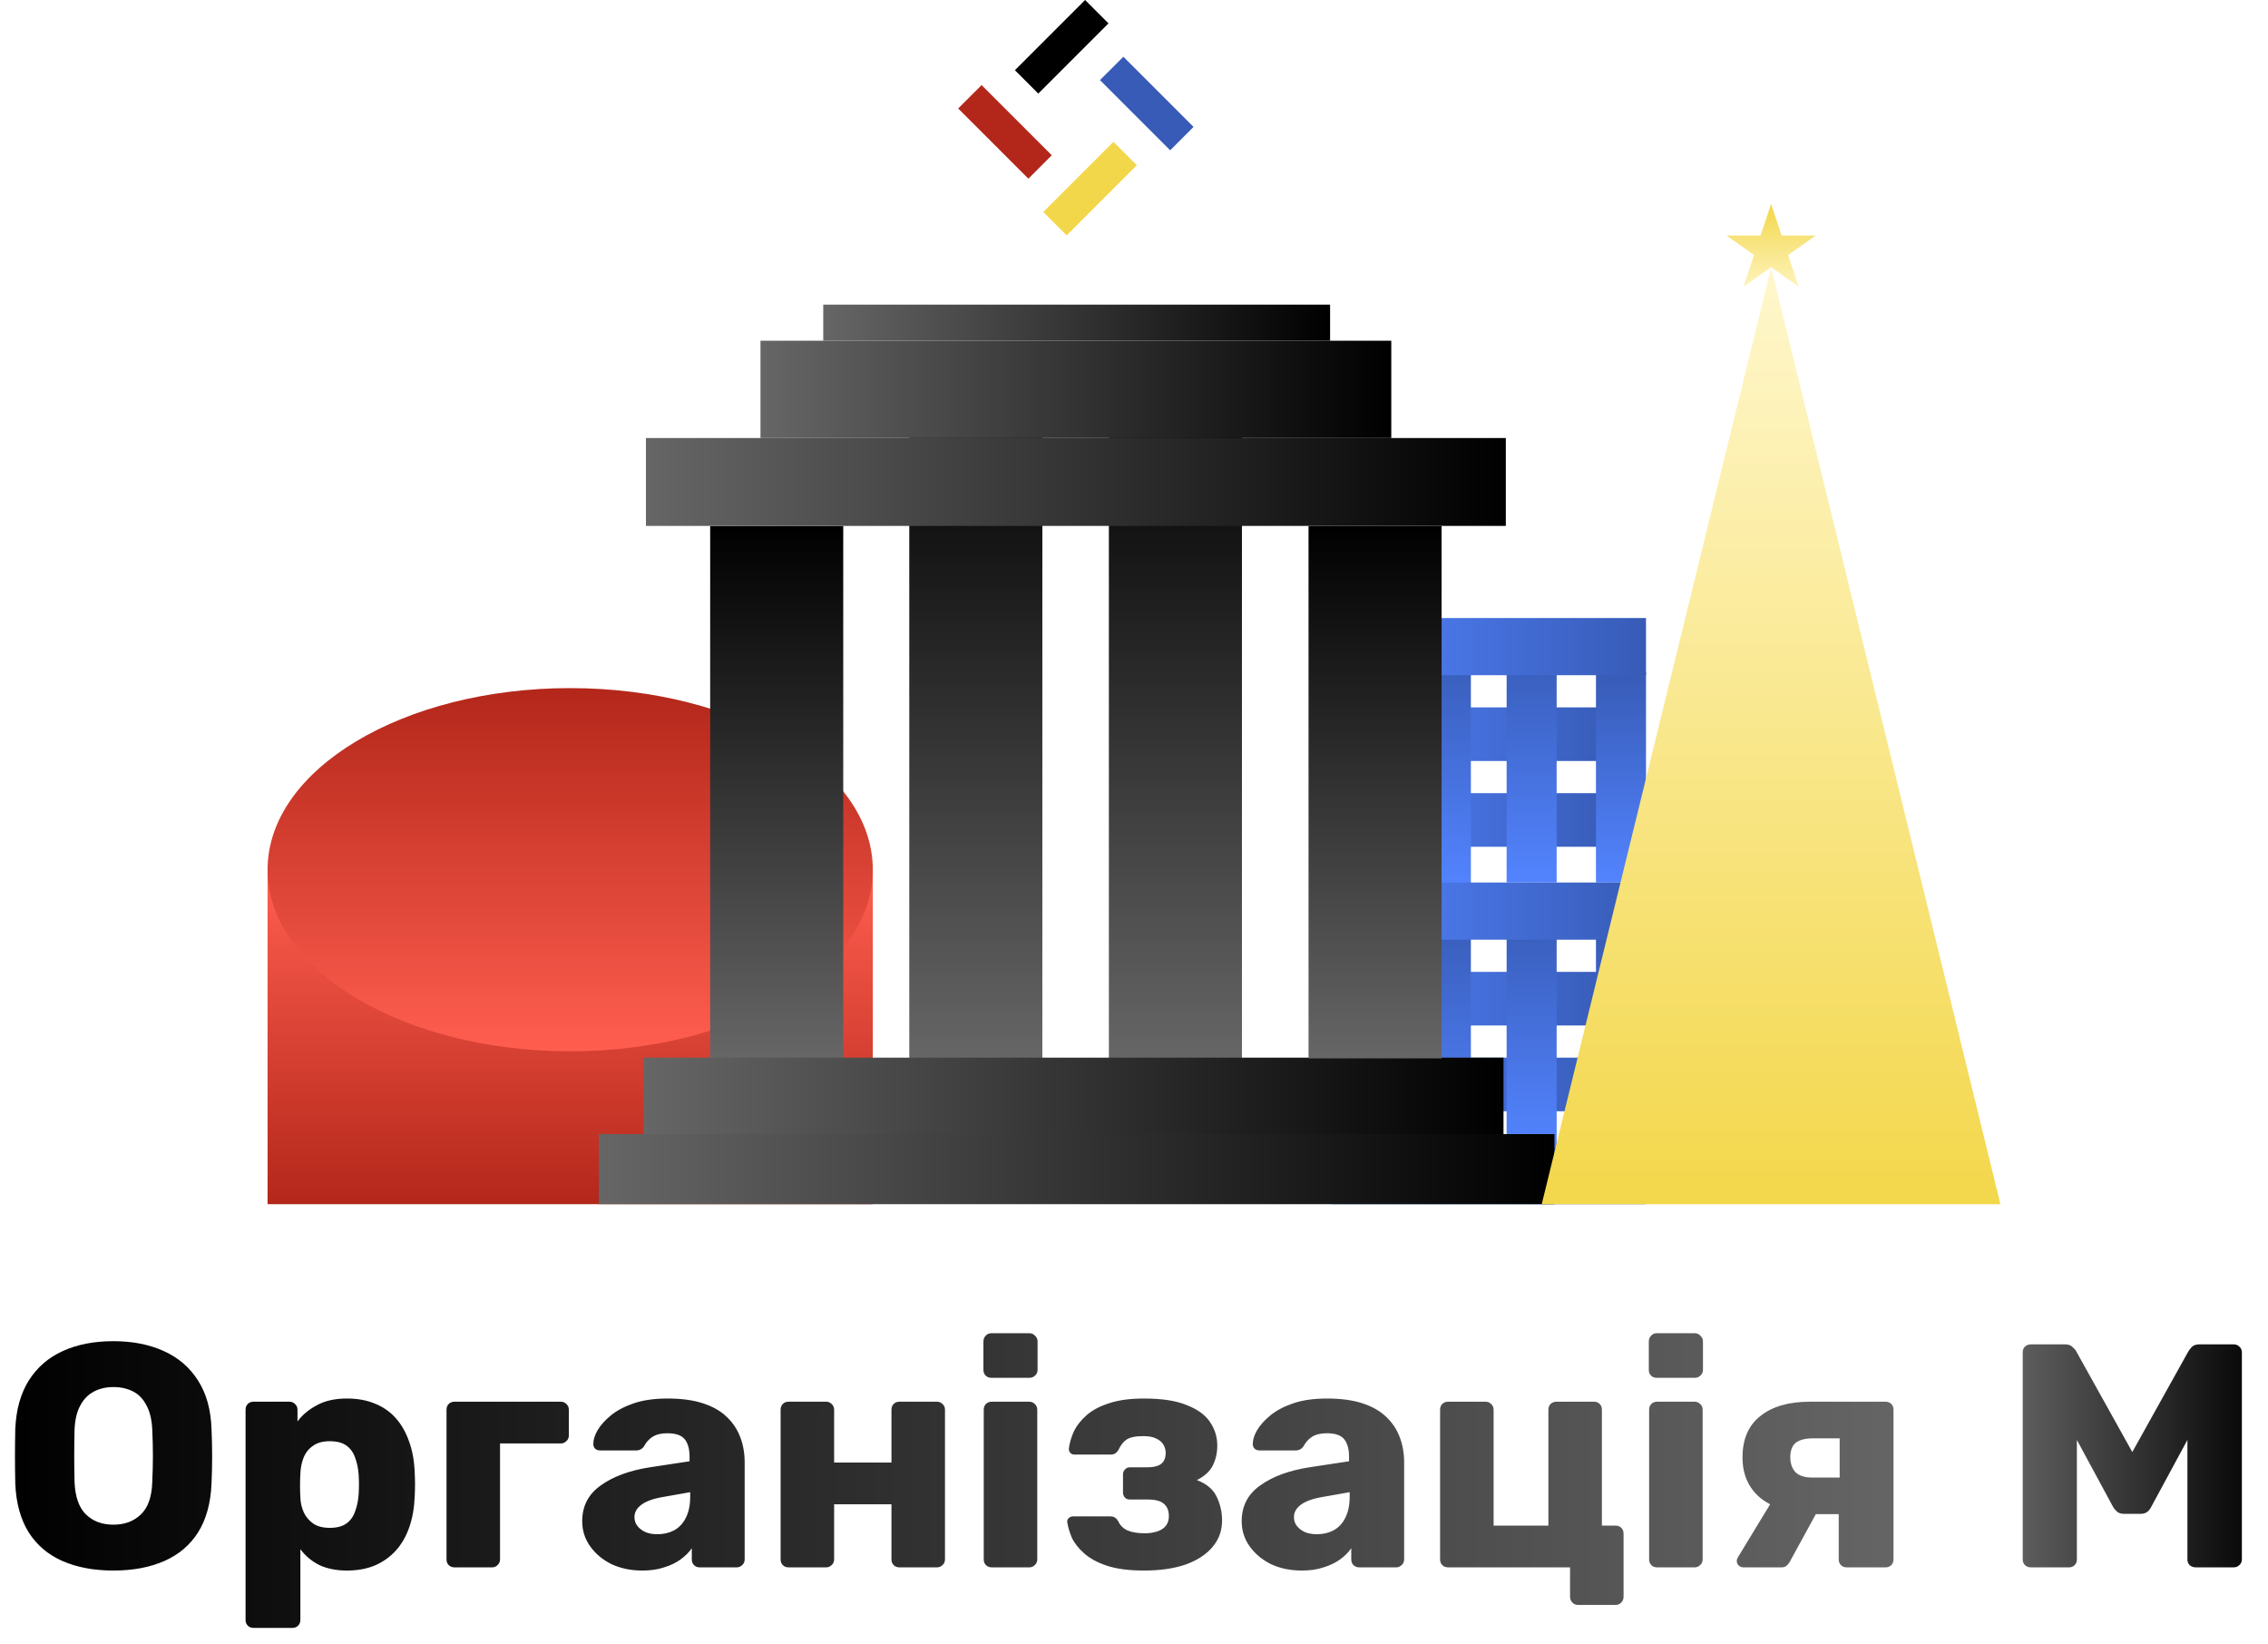
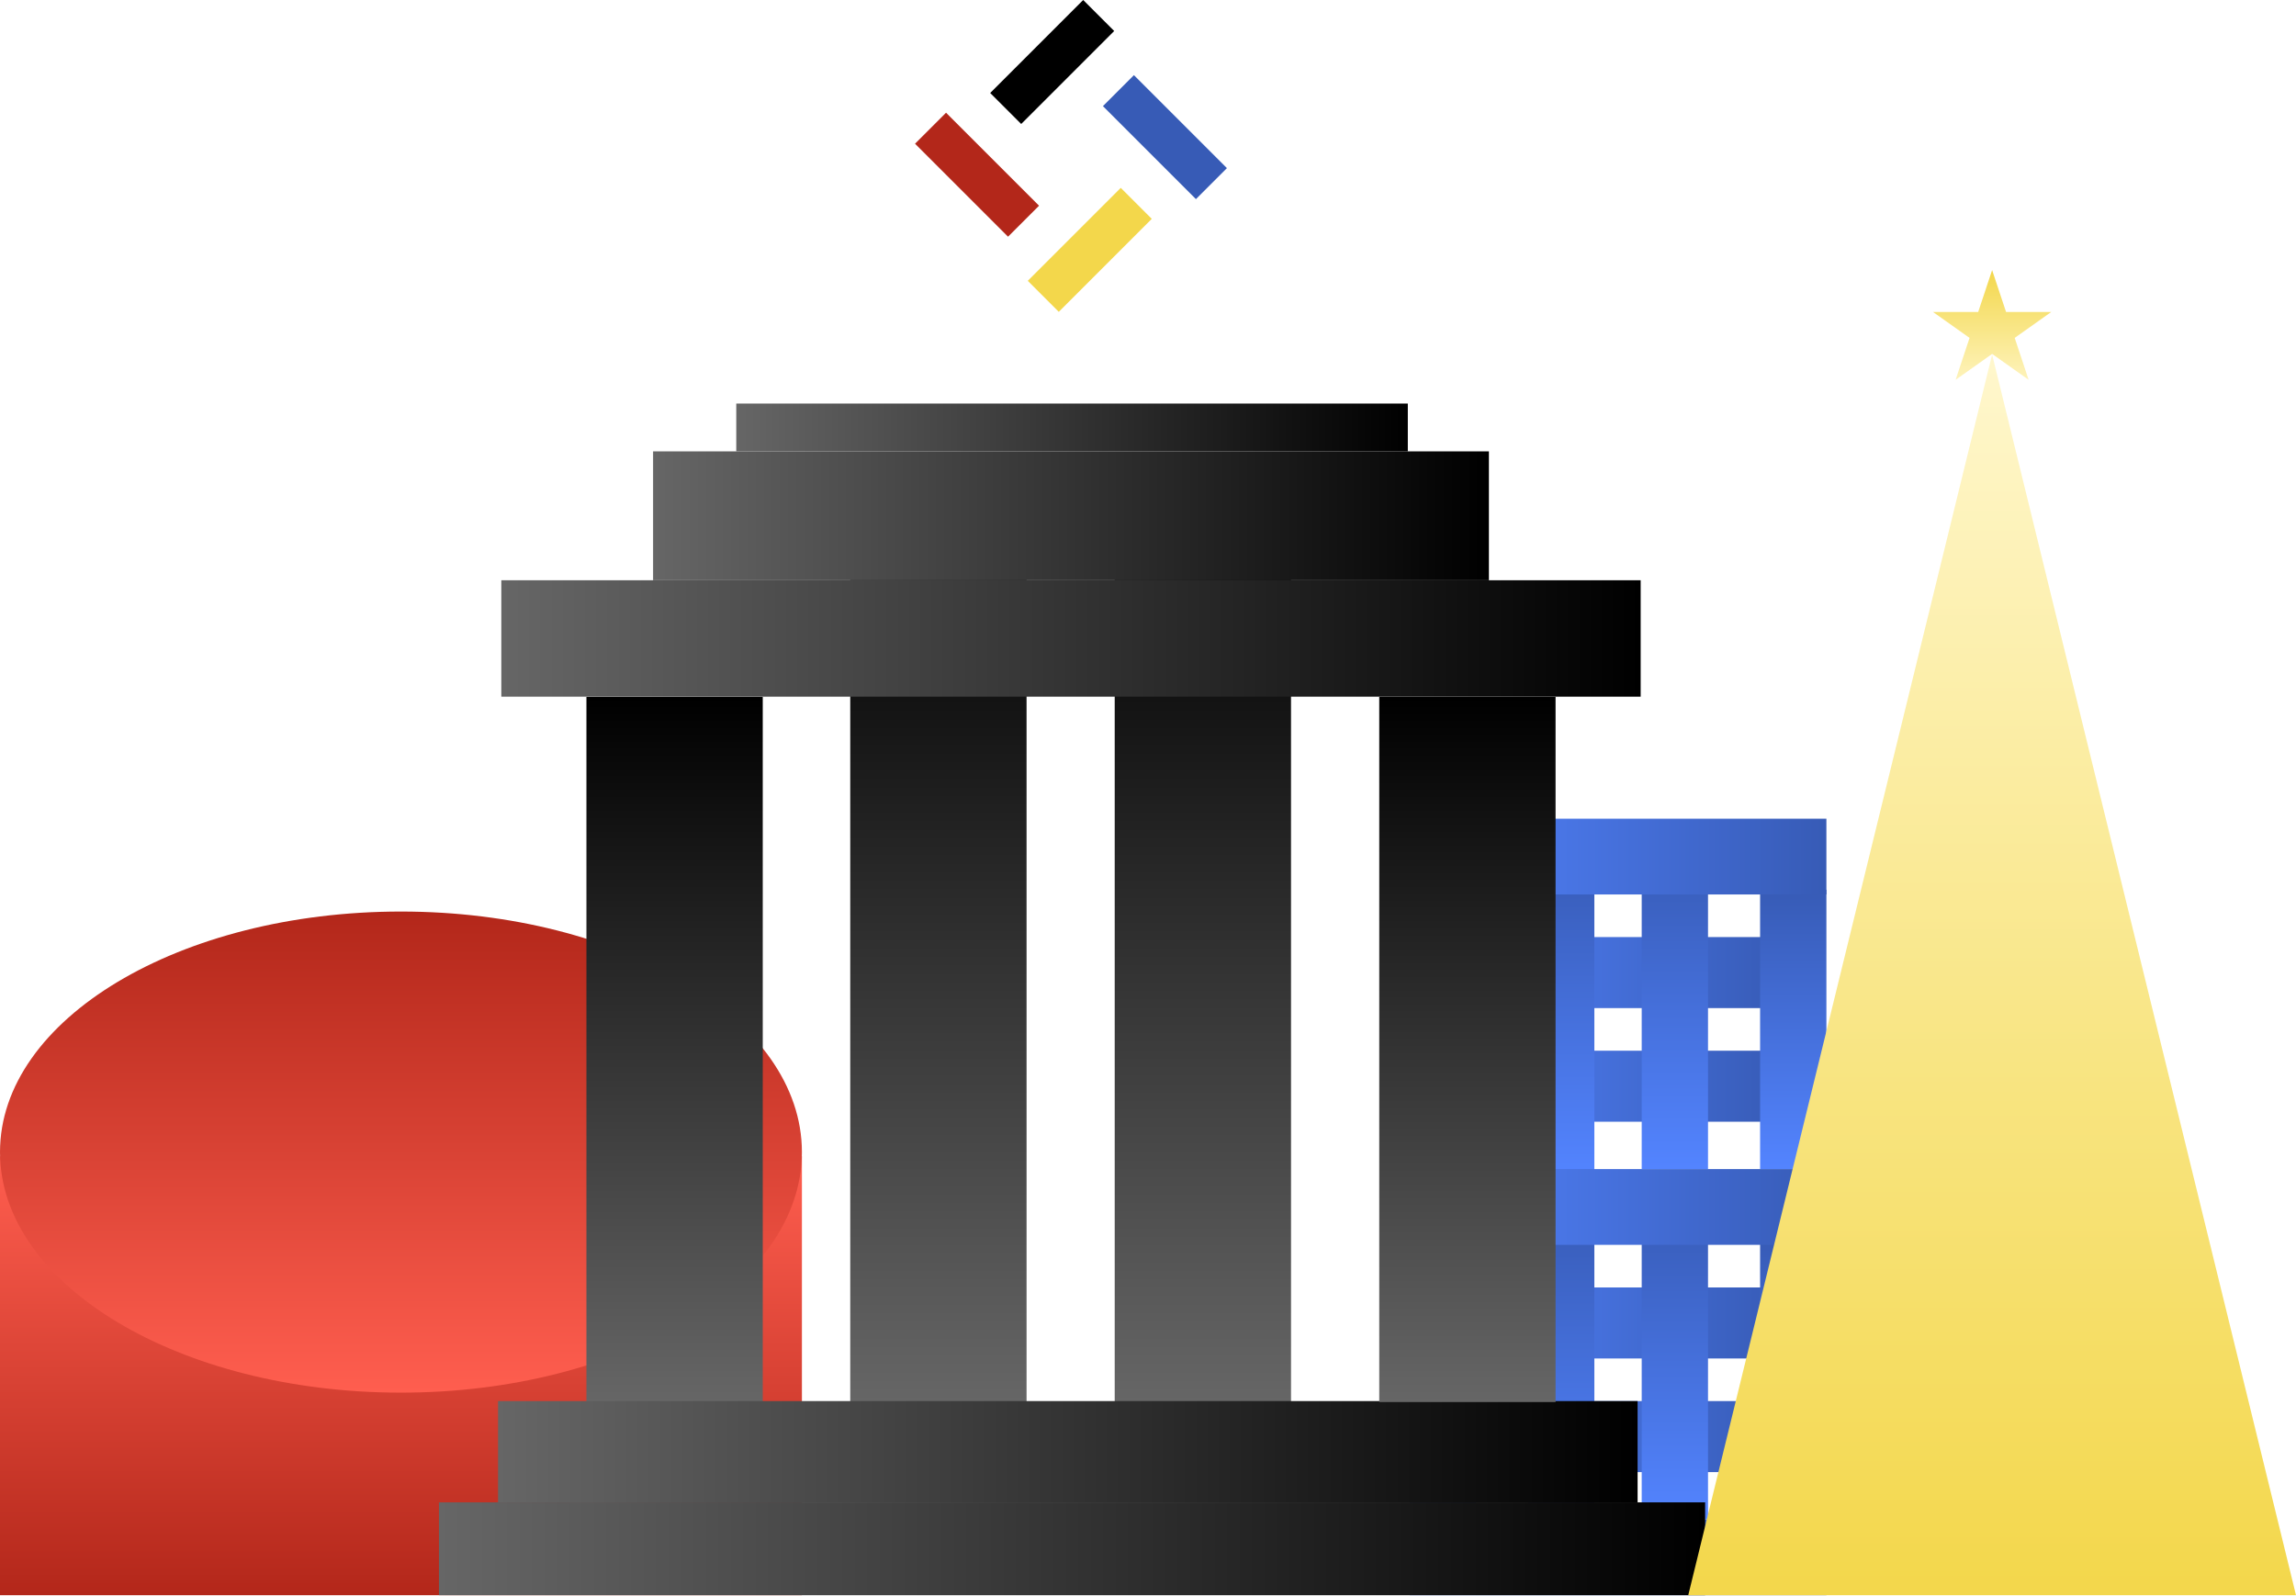
- <svg xmlns="http://www.w3.org/2000/svg" width="356" height="258" viewBox="0 0 356 258" fill="none">
-   <path d="M17.8 246.5C14.733 246.5 12.067 246 9.8 245C7.533 244 5.767 242.5 4.5 240.5C3.233 238.467 2.533 235.933 2.4 232.9C2.367 231.467 2.35 230.033 2.35 228.6C2.35 227.167 2.367 225.717 2.4 224.25C2.533 221.25 3.233 218.733 4.5 216.7C5.8 214.633 7.583 213.083 9.85 212.05C12.117 211.017 14.767 210.5 17.8 210.5C20.8 210.5 23.433 211.017 25.7 212.05C28 213.083 29.8 214.633 31.1 216.7C32.4 218.733 33.1 221.25 33.2 224.25C33.267 225.717 33.3 227.167 33.3 228.6C33.3 230.033 33.267 231.467 33.2 232.9C33.067 235.933 32.367 238.467 31.1 240.5C29.833 242.5 28.067 244 25.8 245C23.533 246 20.867 246.5 17.8 246.5ZM17.8 239.3C19.567 239.3 21 238.767 22.1 237.7C23.233 236.633 23.833 234.933 23.9 232.6C23.967 231.133 24 229.75 24 228.45C24 227.15 23.967 225.8 23.9 224.4C23.833 222.833 23.533 221.567 23 220.6C22.5 219.6 21.8 218.867 20.9 218.4C20 217.933 18.967 217.7 17.8 217.7C16.667 217.7 15.65 217.933 14.75 218.4C13.85 218.867 13.133 219.6 12.6 220.6C12.067 221.567 11.767 222.833 11.7 224.4C11.667 225.8 11.65 227.15 11.65 228.45C11.65 229.75 11.667 231.133 11.7 232.6C11.8 234.933 12.4 236.633 13.5 237.7C14.6 238.767 16.033 239.3 17.8 239.3ZM39.796 255.5C39.429 255.5 39.129 255.383 38.896 255.15C38.662 254.917 38.546 254.617 38.546 254.25V221.25C38.546 220.883 38.662 220.583 38.896 220.35C39.129 220.117 39.429 220 39.796 220H45.446C45.779 220 46.062 220.117 46.296 220.35C46.562 220.583 46.696 220.883 46.696 221.25V223.1C47.462 222.067 48.479 221.217 49.746 220.55C51.012 219.85 52.579 219.5 54.446 219.5C56.112 219.5 57.579 219.767 58.846 220.3C60.112 220.8 61.196 221.55 62.096 222.55C62.996 223.55 63.696 224.767 64.196 226.2C64.729 227.633 65.029 229.283 65.096 231.15C65.129 231.817 65.146 232.433 65.146 233C65.146 233.567 65.129 234.183 65.096 234.85C65.029 236.65 64.746 238.267 64.246 239.7C63.746 241.133 63.046 242.35 62.146 243.35C61.246 244.35 60.146 245.133 58.846 245.7C57.579 246.233 56.112 246.5 54.446 246.5C52.812 246.5 51.379 246.217 50.146 245.65C48.946 245.05 47.946 244.217 47.146 243.15V254.25C47.146 254.617 47.029 254.917 46.796 255.15C46.562 255.383 46.262 255.5 45.896 255.5H39.796ZM51.746 239.8C52.879 239.8 53.762 239.567 54.396 239.1C55.029 238.633 55.479 238 55.746 237.2C56.046 236.4 56.229 235.517 56.296 234.55C56.362 233.517 56.362 232.483 56.296 231.45C56.229 230.483 56.046 229.6 55.746 228.8C55.479 228 55.029 227.367 54.396 226.9C53.762 226.433 52.879 226.2 51.746 226.2C50.646 226.2 49.762 226.45 49.096 226.95C48.429 227.417 47.946 228.033 47.646 228.8C47.346 229.567 47.179 230.4 47.146 231.3C47.112 231.933 47.096 232.55 47.096 233.15C47.096 233.75 47.112 234.383 47.146 235.05C47.179 235.883 47.362 236.667 47.696 237.4C48.029 238.1 48.529 238.683 49.196 239.15C49.862 239.583 50.712 239.8 51.746 239.8ZM71.339 246C70.972 246 70.672 245.883 70.439 245.65C70.205 245.417 70.089 245.117 70.089 244.75V221.25C70.089 220.883 70.205 220.583 70.439 220.35C70.672 220.117 70.972 220 71.339 220H88.039C88.372 220 88.655 220.117 88.889 220.35C89.155 220.583 89.289 220.883 89.289 221.25V225.3C89.289 225.667 89.155 225.967 88.889 226.2C88.655 226.433 88.372 226.55 88.039 226.55H78.489V244.75C78.489 245.117 78.355 245.417 78.089 245.65C77.855 245.883 77.572 246 77.239 246H71.339ZM100.838 246.5C99.038 246.5 97.421 246.167 95.988 245.5C94.588 244.8 93.471 243.867 92.638 242.7C91.805 241.533 91.388 240.217 91.388 238.75C91.388 236.383 92.355 234.517 94.288 233.15C96.221 231.75 98.788 230.8 101.988 230.3L108.238 229.35V228.65C108.238 227.45 107.988 226.533 107.488 225.9C106.988 225.267 106.071 224.95 104.738 224.95C103.805 224.95 103.038 225.133 102.438 225.5C101.871 225.867 101.421 226.367 101.088 227C100.788 227.433 100.371 227.65 99.838 227.65H94.238C93.871 227.65 93.588 227.55 93.388 227.35C93.188 227.117 93.105 226.85 93.138 226.55C93.138 225.95 93.355 225.267 93.788 224.5C94.255 223.7 94.955 222.917 95.888 222.15C96.821 221.383 98.021 220.75 99.488 220.25C100.955 219.75 102.721 219.5 104.788 219.5C106.955 219.5 108.805 219.75 110.338 220.25C111.871 220.75 113.105 221.45 114.038 222.35C115.005 223.25 115.721 224.317 116.188 225.55C116.655 226.75 116.888 228.083 116.888 229.55V244.75C116.888 245.117 116.755 245.417 116.488 245.65C116.255 245.883 115.971 246 115.638 246H109.838C109.471 246 109.171 245.883 108.938 245.65C108.705 245.417 108.588 245.117 108.588 244.75V243C108.155 243.633 107.571 244.217 106.838 244.75C106.105 245.283 105.238 245.7 104.238 246C103.271 246.333 102.138 246.5 100.838 246.5ZM103.188 240.8C104.155 240.8 105.021 240.6 105.788 240.2C106.588 239.767 107.205 239.117 107.638 238.25C108.105 237.35 108.338 236.233 108.338 234.9V234.2L104.088 234.95C102.521 235.217 101.371 235.633 100.638 236.2C99.938 236.733 99.588 237.367 99.588 238.1C99.588 238.667 99.755 239.15 100.088 239.55C100.421 239.95 100.855 240.267 101.388 240.5C101.921 240.7 102.521 240.8 103.188 240.8ZM123.78 246C123.413 246 123.113 245.883 122.88 245.65C122.647 245.417 122.53 245.117 122.53 244.75V221.25C122.53 220.883 122.647 220.583 122.88 220.35C123.113 220.117 123.413 220 123.78 220H129.68C130.013 220 130.297 220.117 130.53 220.35C130.797 220.583 130.93 220.883 130.93 221.25V229.55H139.93V221.25C139.93 220.883 140.047 220.583 140.28 220.35C140.513 220.117 140.813 220 141.18 220H147.08C147.413 220 147.697 220.117 147.93 220.35C148.197 220.583 148.33 220.883 148.33 221.25V244.75C148.33 245.117 148.197 245.417 147.93 245.65C147.697 245.883 147.413 246 147.08 246H141.18C140.813 246 140.513 245.883 140.28 245.65C140.047 245.417 139.93 245.117 139.93 244.75V236.1H130.93V244.75C130.93 245.117 130.797 245.417 130.53 245.65C130.297 245.883 130.013 246 129.68 246H123.78ZM155.665 246C155.298 246 154.998 245.883 154.765 245.65C154.532 245.417 154.415 245.117 154.415 244.75V221.25C154.415 220.883 154.532 220.583 154.765 220.35C154.998 220.117 155.298 220 155.665 220H161.565C161.898 220 162.182 220.117 162.415 220.35C162.682 220.583 162.815 220.883 162.815 221.25V244.75C162.815 245.117 162.682 245.417 162.415 245.65C162.182 245.883 161.898 246 161.565 246H155.665ZM155.615 216.25C155.248 216.25 154.948 216.133 154.715 215.9C154.482 215.667 154.365 215.367 154.365 215V210.55C154.365 210.183 154.482 209.883 154.715 209.65C154.948 209.383 155.248 209.25 155.615 209.25H161.565C161.932 209.25 162.232 209.383 162.465 209.65C162.732 209.883 162.865 210.183 162.865 210.55V215C162.865 215.367 162.732 215.667 162.465 215.9C162.232 216.133 161.932 216.25 161.565 216.25H155.615ZM179.573 246.5C177.239 246.5 175.306 246.25 173.773 245.75C172.273 245.25 171.073 244.6 170.173 243.8C169.273 243 168.623 242.167 168.223 241.3C167.856 240.4 167.623 239.6 167.523 238.9C167.489 238.633 167.573 238.417 167.773 238.25C167.973 238.083 168.189 238 168.423 238H174.223C174.589 238 174.856 238.067 175.023 238.2C175.223 238.333 175.389 238.517 175.523 238.75C175.823 239.417 176.306 239.9 176.973 240.2C177.673 240.5 178.573 240.65 179.673 240.65C180.439 240.65 181.106 240.55 181.673 240.35C182.273 240.15 182.723 239.85 183.023 239.45C183.323 239.05 183.473 238.55 183.473 237.95C183.473 237.117 183.223 236.483 182.723 236.05C182.223 235.583 181.356 235.35 180.123 235.35H177.323C177.023 235.35 176.773 235.25 176.573 235.05C176.373 234.817 176.273 234.55 176.273 234.25V231.4C176.273 231.1 176.373 230.85 176.573 230.65C176.773 230.417 177.023 230.3 177.323 230.3H180.023C181.056 230.3 181.806 230.117 182.273 229.75C182.739 229.383 182.973 228.817 182.973 228.05C182.973 227.583 182.856 227.15 182.623 226.75C182.389 226.35 182.023 226.033 181.523 225.8C181.023 225.533 180.339 225.4 179.473 225.4C178.239 225.4 177.356 225.583 176.823 225.95C176.323 226.283 175.906 226.817 175.573 227.55C175.439 227.783 175.273 227.967 175.073 228.1C174.906 228.233 174.639 228.3 174.273 228.3H168.673C168.406 228.3 168.189 228.217 168.023 228.05C167.856 227.883 167.773 227.667 167.773 227.4C167.873 226.533 168.123 225.65 168.523 224.75C168.956 223.817 169.623 222.95 170.523 222.15C171.423 221.35 172.606 220.717 174.073 220.25C175.539 219.75 177.373 219.5 179.573 219.5C182.406 219.5 184.656 219.85 186.323 220.55C188.023 221.217 189.239 222.117 189.973 223.25C190.706 224.35 191.073 225.567 191.073 226.9C191.073 228.033 190.839 229.067 190.373 230C189.906 230.933 189.073 231.7 187.873 232.3C189.373 232.867 190.406 233.733 190.973 234.9C191.539 236.067 191.823 237.317 191.823 238.65C191.823 240.25 191.323 241.633 190.323 242.8C189.356 243.967 187.956 244.883 186.123 245.55C184.289 246.183 182.106 246.5 179.573 246.5ZM204.354 246.5C202.554 246.5 200.937 246.167 199.504 245.5C198.104 244.8 196.987 243.867 196.154 242.7C195.32 241.533 194.904 240.217 194.904 238.75C194.904 236.383 195.87 234.517 197.804 233.15C199.737 231.75 202.304 230.8 205.504 230.3L211.754 229.35V228.65C211.754 227.45 211.504 226.533 211.004 225.9C210.504 225.267 209.587 224.95 208.254 224.95C207.32 224.95 206.554 225.133 205.954 225.5C205.387 225.867 204.937 226.367 204.604 227C204.304 227.433 203.887 227.65 203.354 227.65H197.754C197.387 227.65 197.104 227.55 196.904 227.35C196.704 227.117 196.62 226.85 196.654 226.55C196.654 225.95 196.87 225.267 197.304 224.5C197.77 223.7 198.47 222.917 199.404 222.15C200.337 221.383 201.537 220.75 203.004 220.25C204.47 219.75 206.237 219.5 208.304 219.5C210.47 219.5 212.32 219.75 213.854 220.25C215.387 220.75 216.62 221.45 217.554 222.35C218.52 223.25 219.237 224.317 219.704 225.55C220.17 226.75 220.404 228.083 220.404 229.55V244.75C220.404 245.117 220.27 245.417 220.004 245.65C219.77 245.883 219.487 246 219.154 246H213.354C212.987 246 212.687 245.883 212.454 245.65C212.22 245.417 212.104 245.117 212.104 244.75V243C211.67 243.633 211.087 244.217 210.354 244.75C209.62 245.283 208.754 245.7 207.754 246C206.787 246.333 205.654 246.5 204.354 246.5ZM206.704 240.8C207.67 240.8 208.537 240.6 209.304 240.2C210.104 239.767 210.72 239.117 211.154 238.25C211.62 237.35 211.854 236.233 211.854 234.9V234.2L207.604 234.95C206.037 235.217 204.887 235.633 204.154 236.2C203.454 236.733 203.104 237.367 203.104 238.1C203.104 238.667 203.27 239.15 203.604 239.55C203.937 239.95 204.37 240.267 204.904 240.5C205.437 240.7 206.037 240.8 206.704 240.8ZM247.696 251.9C247.329 251.9 247.029 251.767 246.796 251.5C246.562 251.267 246.446 250.967 246.446 250.6V246H227.296C226.929 246 226.629 245.883 226.396 245.65C226.162 245.417 226.046 245.117 226.046 244.75V221.25C226.046 220.883 226.162 220.583 226.396 220.35C226.629 220.117 226.929 220 227.296 220H233.196C233.529 220 233.812 220.117 234.046 220.35C234.312 220.583 234.446 220.883 234.446 221.25V239.45H243.046V221.25C243.046 220.883 243.162 220.583 243.396 220.35C243.662 220.117 243.962 220 244.296 220H250.196C250.562 220 250.862 220.117 251.096 220.35C251.329 220.583 251.446 220.883 251.446 221.25V239.45H253.596C253.962 239.45 254.262 239.567 254.496 239.8C254.729 240.033 254.846 240.333 254.846 240.7V250.6C254.846 250.967 254.729 251.267 254.496 251.5C254.262 251.767 253.962 251.9 253.596 251.9H247.696ZM260.108 246C259.742 246 259.442 245.883 259.208 245.65C258.975 245.417 258.858 245.117 258.858 244.75V221.25C258.858 220.883 258.975 220.583 259.208 220.35C259.442 220.117 259.742 220 260.108 220H266.008C266.342 220 266.625 220.117 266.858 220.35C267.125 220.583 267.258 220.883 267.258 221.25V244.75C267.258 245.117 267.125 245.417 266.858 245.65C266.625 245.883 266.342 246 266.008 246H260.108ZM260.058 216.25C259.692 216.25 259.392 216.133 259.158 215.9C258.925 215.667 258.808 215.367 258.808 215V210.55C258.808 210.183 258.925 209.883 259.158 209.65C259.392 209.383 259.692 209.25 260.058 209.25H266.008C266.375 209.25 266.675 209.383 266.908 209.65C267.175 209.883 267.308 210.183 267.308 210.55V215C267.308 215.367 267.175 215.667 266.908 215.9C266.675 216.133 266.375 216.25 266.008 216.25H260.058ZM289.866 246C289.499 246 289.199 245.883 288.966 245.65C288.733 245.417 288.616 245.117 288.616 244.75V237.65H284.416V237.4C280.883 237.4 278.183 236.633 276.316 235.1C274.449 233.533 273.516 231.417 273.516 228.75C273.516 225.883 274.449 223.717 276.316 222.25C278.183 220.75 280.783 220 284.116 220H295.966C296.333 220 296.633 220.117 296.866 220.35C297.099 220.583 297.216 220.883 297.216 221.25V244.75C297.216 245.117 297.099 245.417 296.866 245.65C296.633 245.883 296.333 246 295.966 246H289.866ZM273.716 246C273.383 246 273.116 245.9 272.916 245.7C272.716 245.5 272.616 245.267 272.616 245C272.616 244.9 272.633 244.8 272.666 244.7C272.733 244.567 272.799 244.433 272.866 244.3L278.216 235.5L285.516 236.75L280.866 245.25C280.733 245.45 280.566 245.633 280.366 245.8C280.166 245.933 279.933 246 279.666 246H273.716ZM284.416 231.9H288.766V225.75H284.616C283.383 225.75 282.466 225.983 281.866 226.45C281.299 226.917 281.016 227.683 281.016 228.75C281.016 229.683 281.283 230.45 281.816 231.05C282.383 231.617 283.249 231.9 284.416 231.9Z" fill="url(#paint0_linear_1559_5)" />
-   <path d="M318.75 246C318.417 246 318.117 245.883 317.85 245.65C317.617 245.417 317.5 245.117 317.5 244.75V212.25C317.5 211.883 317.617 211.583 317.85 211.35C318.117 211.117 318.417 211 318.75 211H324.15C324.683 211 325.083 211.15 325.35 211.45C325.65 211.717 325.833 211.933 325.9 212.1L334.7 227.9L343.5 212.1C343.6 211.933 343.767 211.717 344 211.45C344.267 211.15 344.683 211 345.25 211H350.6C350.967 211 351.267 211.117 351.5 211.35C351.767 211.583 351.9 211.883 351.9 212.25V244.75C351.9 245.117 351.767 245.417 351.5 245.65C351.267 245.883 350.967 246 350.6 246H344.65C344.283 246 343.967 245.883 343.7 245.65C343.467 245.417 343.35 245.117 343.35 244.75V226L337.7 236.45C337.567 236.75 337.367 237.017 337.1 237.25C336.833 237.483 336.467 237.6 336 237.6H333.4C332.933 237.6 332.567 237.483 332.3 237.25C332.033 237.017 331.817 236.75 331.65 236.45L326 226V244.75C326 245.117 325.883 245.417 325.65 245.65C325.417 245.883 325.117 246 324.75 246H318.75Z" fill="url(#paint1_linear_1559_5)" />
-   <rect width="5.193" height="15.58" transform="matrix(0.707107 -0.707106 0.707107 0.707106 150.403 17.0259)" fill="#B3271A" />
-   <rect width="5.193" height="15.58" transform="matrix(-0.707107 -0.707106 0.707107 -0.707106 167.43 36.9453)" fill="#F3D74B" />
-   <rect width="5.193" height="15.58" transform="matrix(-0.707107 0.707106 -0.707107 -0.707106 187.349 19.9187)" fill="#375BB6" />
-   <rect width="5.193" height="15.58" transform="matrix(0.707107 0.707106 -0.707107 0.707106 170.323 -0.000488281)" fill="black" />
-   <path d="M253.318 166L253.318 174.415L210.123 174.415L210.123 166L253.318 166Z" fill="url(#paint2_linear_1559_5)" />
-   <rect x="253.318" y="152.537" width="8.415" height="43.195" transform="rotate(90 253.318 152.537)" fill="url(#paint3_linear_1559_5)" />
-   <rect x="209.001" y="146.927" width="7.854" height="33.098" fill="url(#paint4_linear_1559_5)" />
-   <path d="M236.489 142.439H244.343V180.024H236.489V142.439Z" fill="url(#paint5_linear_1559_5)" />
-   <path d="M223.025 143H230.879V180.585H223.025V143Z" fill="url(#paint6_linear_1559_5)" />
-   <rect x="250.513" y="146.927" width="7.854" height="33.098" fill="url(#paint7_linear_1559_5)" />
-   <path d="M258.367 180.024L258.367 189L209.001 189L209.001 180.024L258.367 180.024Z" fill="url(#paint8_linear_1559_5)" />
-   <path d="M253.318 124.488L253.318 132.902L210.123 132.902L210.123 124.488L253.318 124.488Z" fill="url(#paint9_linear_1559_5)" />
-   <rect x="253.318" y="111.024" width="8.415" height="43.195" transform="rotate(90 253.318 111.024)" fill="url(#paint10_linear_1559_5)" />
-   <rect x="209.001" y="105.415" width="7.854" height="33.098" fill="url(#paint11_linear_1559_5)" />
-   <path d="M236.489 100.927H244.343V138.512H236.489V100.927Z" fill="url(#paint12_linear_1559_5)" />
-   <path d="M223.025 101.488H230.879V139.073H223.025V101.488Z" fill="url(#paint13_linear_1559_5)" />
-   <rect x="250.513" y="105.415" width="7.854" height="33.098" fill="url(#paint14_linear_1559_5)" />
-   <path d="M258.367 97L258.367 105.976L209.001 105.976L209.001 97L258.367 97Z" fill="url(#paint15_linear_1559_5)" />
-   <path d="M258.367 138.512L258.367 147.488L209.001 147.488L209.001 138.512L258.367 138.512Z" fill="url(#paint16_linear_1559_5)" />
-   <rect x="137" y="189" width="95" height="52" transform="rotate(-180 137 189)" fill="url(#paint17_linear_1559_5)" />
-   <ellipse cx="89.5" cy="136.5" rx="47.5" ry="28.5" fill="url(#paint18_linear_1559_5)" />
-   <rect x="111.473" y="82.553" width="20.887" height="83.562" fill="url(#paint19_linear_1559_5)" />
-   <path d="M174.056 63.668H194.943V166.115H174.056V63.668Z" fill="url(#paint20_linear_1559_5)" />
-   <path d="M142.726 63.668H163.613V166.115H142.726V63.668Z" fill="url(#paint21_linear_1559_5)" />
-   <path d="M236.001 166L236.001 178L101.001 178L101.001 166L236.001 166Z" fill="url(#paint22_linear_1559_5)" />
-   <path d="M244.001 178L244.001 189L94.001 189L94.001 178L244.001 178Z" fill="url(#paint23_linear_1559_5)" />
-   <path d="M236.365 68.749L236.365 82.542L101.39 82.542L101.39 68.749L236.365 68.749Z" fill="url(#paint24_linear_1559_5)" />
-   <path d="M218.385 53.478L218.385 68.749L119.37 68.749L119.37 53.478L218.385 53.478Z" fill="url(#paint25_linear_1559_5)" />
-   <path d="M208.779 47.812L208.779 53.477L129.223 53.477L129.223 47.812L208.779 47.812Z" fill="url(#paint26_linear_1559_5)" />
-   <rect x="205.396" y="82.553" width="20.887" height="83.562" fill="url(#paint27_linear_1559_5)" />
-   <path d="M278.001 32L279.653 36.966H285.001L280.675 40.034L282.327 45L278.001 41.931L273.675 45L275.327 40.034L271.001 36.966H276.349L278.001 32Z" fill="url(#paint28_linear_1559_5)" />
-   <path d="M278.001 42L314.001 189H242.001L278.001 42Z" fill="url(#paint29_linear_1559_5)" />
+ <svg xmlns="http://www.w3.org/2000/svg" viewBox="0 0 272 189" fill="none">
+   <rect width="5.193" height="15.58" transform="matrix(0.707107 -0.707106 0.707107 0.707106 108.403 17.0264)" fill="#B3271A" />
+   <rect width="5.193" height="15.58" transform="matrix(-0.707107 -0.707106 0.707107 -0.707106 125.43 36.9458)" fill="#F3D74B" />
+   <rect width="5.193" height="15.58" transform="matrix(-0.707107 0.707106 -0.707107 -0.707106 145.349 19.9192)" fill="#375BB6" />
+   <rect width="5.193" height="15.58" transform="matrix(0.707107 0.707106 -0.707107 0.707106 128.323 0)" fill="black" />
+   <path d="M211.318 166L211.318 174.415L168.123 174.415L168.123 166L211.318 166Z" fill="url(#paint0_linear_1559_5)" />
+   <rect x="211.318" y="152.537" width="8.415" height="43.195" transform="rotate(90 211.318 152.537)" fill="url(#paint1_linear_1559_5)" />
+   <rect x="167.001" y="146.927" width="7.854" height="33.098" fill="url(#paint2_linear_1559_5)" />
+   <path d="M194.489 142.439H202.343V180.025H194.489V142.439Z" fill="url(#paint3_linear_1559_5)" />
+   <path d="M181.025 143H188.879V180.586H181.025V143Z" fill="url(#paint4_linear_1559_5)" />
+   <rect x="208.513" y="146.927" width="7.854" height="33.098" fill="url(#paint5_linear_1559_5)" />
+   <path d="M216.367 180.025L216.367 189.001L167.001 189.001L167.001 180.025L216.367 180.025Z" fill="url(#paint6_linear_1559_5)" />
+   <path d="M211.318 124.488L211.318 132.903L168.123 132.903L168.123 124.488L211.318 124.488Z" fill="url(#paint7_linear_1559_5)" />
+   <rect x="211.318" y="111.025" width="8.415" height="43.195" transform="rotate(90 211.318 111.025)" fill="url(#paint8_linear_1559_5)" />
+   <rect x="167.001" y="105.415" width="7.854" height="33.098" fill="url(#paint9_linear_1559_5)" />
+   <path d="M194.489 100.927H202.343V138.513H194.489V100.927Z" fill="url(#paint10_linear_1559_5)" />
+   <path d="M181.025 101.488H188.879V139.074H181.025V101.488Z" fill="url(#paint11_linear_1559_5)" />
+   <rect x="208.513" y="105.415" width="7.854" height="33.098" fill="url(#paint12_linear_1559_5)" />
+   <path d="M216.367 97.001L216.367 105.976L167.001 105.976L167.001 97.001L216.367 97.001Z" fill="url(#paint13_linear_1559_5)" />
+   <path d="M216.367 138.513L216.367 147.488L167.001 147.488L167.001 138.513L216.367 138.513Z" fill="url(#paint14_linear_1559_5)" />
+   <rect x="95" y="189" width="95" height="52" transform="rotate(-180 95 189)" fill="url(#paint15_linear_1559_5)" />
+   <ellipse cx="47.5" cy="136.5" rx="47.5" ry="28.5" fill="url(#paint16_linear_1559_5)" />
+   <rect x="69.473" y="82.553" width="20.887" height="83.562" fill="url(#paint17_linear_1559_5)" />
+   <path d="M132.056 63.668H152.943V166.116H132.056V63.668Z" fill="url(#paint18_linear_1559_5)" />
+   <path d="M100.726 63.669H121.613V166.116H100.726V63.669Z" fill="url(#paint19_linear_1559_5)" />
+   <path d="M194.001 166L194.001 178L59.001 178L59.001 166L194.001 166Z" fill="url(#paint20_linear_1559_5)" />
+   <path d="M202.001 178L202.001 189L52.001 189L52.001 178L202.001 178Z" fill="url(#paint21_linear_1559_5)" />
+   <path d="M194.365 68.749L194.365 82.542L59.39 82.542L59.39 68.749L194.365 68.749Z" fill="url(#paint22_linear_1559_5)" />
+   <path d="M176.385 53.478L176.385 68.749L77.37 68.749L77.37 53.478L176.385 53.478Z" fill="url(#paint23_linear_1559_5)" />
+   <path d="M166.779 47.813L166.779 53.478L87.223 53.478L87.223 47.813L166.779 47.813Z" fill="url(#paint24_linear_1559_5)" />
+   <rect x="163.396" y="82.553" width="20.887" height="83.562" fill="url(#paint25_linear_1559_5)" />
+   <path d="M236.001 32.001L237.653 36.966H243.001L238.675 40.035L240.327 45.001L236.001 41.932L231.675 45.001L233.327 40.035L229.001 36.966H234.349L236.001 32.001Z" fill="url(#paint26_linear_1559_5)" />
+   <path d="M236.001 42.001L272.001 189H200.001L236.001 42.001Z" fill="url(#paint27_linear_1559_5)" />
  <defs>
-     <linearGradient id="paint0_linear_1559_5" x1="0" y1="228.5" x2="301" y2="228.5" gradientUnits="userSpaceOnUse">
+     <linearGradient id="paint0_linear_1559_5" x1="211.318" y1="169.086" x2="168.123" y2="169.086" gradientUnits="userSpaceOnUse">
+       <stop stop-color="#375BB6" />
+       <stop offset="1" stop-color="#5384FF" />
+     </linearGradient>
+     <linearGradient id="paint1_linear_1559_5" x1="215.526" y1="152.537" x2="215.526" y2="195.732" gradientUnits="userSpaceOnUse">
+       <stop stop-color="#375BB6" />
+       <stop offset="1" stop-color="#5384FF" />
+     </linearGradient>
+     <linearGradient id="paint2_linear_1559_5" x1="170.928" y1="146.927" x2="170.928" y2="180.025" gradientUnits="userSpaceOnUse">
+       <stop stop-color="#375BB6" />
+       <stop offset="1" stop-color="#5384FF" />
+     </linearGradient>
+     <linearGradient id="paint3_linear_1559_5" x1="198.416" y1="142.439" x2="198.416" y2="180.025" gradientUnits="userSpaceOnUse">
+       <stop stop-color="#375BB6" />
+       <stop offset="1" stop-color="#5384FF" />
+     </linearGradient>
+     <linearGradient id="paint4_linear_1559_5" x1="184.952" y1="143" x2="184.952" y2="180.586" gradientUnits="userSpaceOnUse">
+       <stop stop-color="#375BB6" />
+       <stop offset="1" stop-color="#5384FF" />
+     </linearGradient>
+     <linearGradient id="paint5_linear_1559_5" x1="212.44" y1="146.927" x2="212.44" y2="180.025" gradientUnits="userSpaceOnUse">
+       <stop stop-color="#375BB6" />
+       <stop offset="1" stop-color="#5384FF" />
+     </linearGradient>
+     <linearGradient id="paint6_linear_1559_5" x1="216.367" y1="184.513" x2="167.001" y2="184.513" gradientUnits="userSpaceOnUse">
+       <stop stop-color="#375BB6" />
+       <stop offset="1" stop-color="#5384FF" />
+     </linearGradient>
+     <linearGradient id="paint7_linear_1559_5" x1="211.318" y1="127.574" x2="168.123" y2="127.574" gradientUnits="userSpaceOnUse">
+       <stop stop-color="#375BB6" />
+       <stop offset="1" stop-color="#5384FF" />
+     </linearGradient>
+     <linearGradient id="paint8_linear_1559_5" x1="215.526" y1="111.025" x2="215.526" y2="154.22" gradientUnits="userSpaceOnUse">
+       <stop stop-color="#375BB6" />
+       <stop offset="1" stop-color="#5384FF" />
+     </linearGradient>
+     <linearGradient id="paint9_linear_1559_5" x1="170.928" y1="105.415" x2="170.928" y2="138.513" gradientUnits="userSpaceOnUse">
+       <stop stop-color="#375BB6" />
+       <stop offset="1" stop-color="#5384FF" />
+     </linearGradient>
+     <linearGradient id="paint10_linear_1559_5" x1="198.416" y1="100.927" x2="198.416" y2="138.513" gradientUnits="userSpaceOnUse">
+       <stop stop-color="#375BB6" />
+       <stop offset="1" stop-color="#5384FF" />
+     </linearGradient>
+     <linearGradient id="paint11_linear_1559_5" x1="184.952" y1="101.488" x2="184.952" y2="139.074" gradientUnits="userSpaceOnUse">
+       <stop stop-color="#375BB6" />
+       <stop offset="1" stop-color="#5384FF" />
+     </linearGradient>
+     <linearGradient id="paint12_linear_1559_5" x1="212.44" y1="105.415" x2="212.44" y2="138.513" gradientUnits="userSpaceOnUse">
+       <stop stop-color="#375BB6" />
+       <stop offset="1" stop-color="#5384FF" />
+     </linearGradient>
+     <linearGradient id="paint13_linear_1559_5" x1="216.367" y1="101.488" x2="167.001" y2="101.488" gradientUnits="userSpaceOnUse">
+       <stop stop-color="#375BB6" />
+       <stop offset="1" stop-color="#5384FF" />
+     </linearGradient>
+     <linearGradient id="paint14_linear_1559_5" x1="216.367" y1="143.001" x2="167.001" y2="143" gradientUnits="userSpaceOnUse">
+       <stop stop-color="#375BB6" />
+       <stop offset="1" stop-color="#5384FF" />
+     </linearGradient>
+     <linearGradient id="paint15_linear_1559_5" x1="142.5" y1="189" x2="142.5" y2="241" gradientUnits="userSpaceOnUse">
+       <stop stop-color="#B3271A" />
+       <stop offset="1" stop-color="#FF5E4F" />
+     </linearGradient>
+     <linearGradient id="paint16_linear_1559_5" x1="47.5" y1="108" x2="47.5" y2="165" gradientUnits="userSpaceOnUse">
+       <stop stop-color="#B3271A" />
+       <stop offset="1" stop-color="#FF5E4F" />
+     </linearGradient>
+     <linearGradient id="paint17_linear_1559_5" x1="79.916" y1="82.553" x2="79.916" y2="166.116" gradientUnits="userSpaceOnUse">
      <stop />
      <stop offset="1" stop-color="#666666" />
    </linearGradient>
-     <linearGradient id="paint1_linear_1559_5" x1="314" y1="228.5" x2="356" y2="228.5" gradientUnits="userSpaceOnUse">
-       <stop stop-color="#666666" />
-       <stop offset="1" />
-     </linearGradient>
-     <linearGradient id="paint2_linear_1559_5" x1="253.318" y1="169.085" x2="210.123" y2="169.085" gradientUnits="userSpaceOnUse">
-       <stop stop-color="#375BB6" />
-       <stop offset="1" stop-color="#5384FF" />
-     </linearGradient>
-     <linearGradient id="paint3_linear_1559_5" x1="257.526" y1="152.537" x2="257.526" y2="195.732" gradientUnits="userSpaceOnUse">
-       <stop stop-color="#375BB6" />
-       <stop offset="1" stop-color="#5384FF" />
-     </linearGradient>
-     <linearGradient id="paint4_linear_1559_5" x1="212.928" y1="146.927" x2="212.928" y2="180.024" gradientUnits="userSpaceOnUse">
-       <stop stop-color="#375BB6" />
-       <stop offset="1" stop-color="#5384FF" />
-     </linearGradient>
-     <linearGradient id="paint5_linear_1559_5" x1="240.416" y1="142.439" x2="240.416" y2="180.024" gradientUnits="userSpaceOnUse">
-       <stop stop-color="#375BB6" />
-       <stop offset="1" stop-color="#5384FF" />
-     </linearGradient>
-     <linearGradient id="paint6_linear_1559_5" x1="226.952" y1="143" x2="226.952" y2="180.585" gradientUnits="userSpaceOnUse">
-       <stop stop-color="#375BB6" />
-       <stop offset="1" stop-color="#5384FF" />
-     </linearGradient>
-     <linearGradient id="paint7_linear_1559_5" x1="254.44" y1="146.927" x2="254.44" y2="180.024" gradientUnits="userSpaceOnUse">
-       <stop stop-color="#375BB6" />
-       <stop offset="1" stop-color="#5384FF" />
-     </linearGradient>
-     <linearGradient id="paint8_linear_1559_5" x1="258.367" y1="184.512" x2="209.001" y2="184.512" gradientUnits="userSpaceOnUse">
-       <stop stop-color="#375BB6" />
-       <stop offset="1" stop-color="#5384FF" />
-     </linearGradient>
-     <linearGradient id="paint9_linear_1559_5" x1="253.318" y1="127.573" x2="210.123" y2="127.573" gradientUnits="userSpaceOnUse">
-       <stop stop-color="#375BB6" />
-       <stop offset="1" stop-color="#5384FF" />
-     </linearGradient>
-     <linearGradient id="paint10_linear_1559_5" x1="257.526" y1="111.024" x2="257.526" y2="154.22" gradientUnits="userSpaceOnUse">
-       <stop stop-color="#375BB6" />
-       <stop offset="1" stop-color="#5384FF" />
-     </linearGradient>
-     <linearGradient id="paint11_linear_1559_5" x1="212.928" y1="105.415" x2="212.928" y2="138.512" gradientUnits="userSpaceOnUse">
-       <stop stop-color="#375BB6" />
-       <stop offset="1" stop-color="#5384FF" />
-     </linearGradient>
-     <linearGradient id="paint12_linear_1559_5" x1="240.416" y1="100.927" x2="240.416" y2="138.512" gradientUnits="userSpaceOnUse">
-       <stop stop-color="#375BB6" />
-       <stop offset="1" stop-color="#5384FF" />
-     </linearGradient>
-     <linearGradient id="paint13_linear_1559_5" x1="226.952" y1="101.488" x2="226.952" y2="139.073" gradientUnits="userSpaceOnUse">
-       <stop stop-color="#375BB6" />
-       <stop offset="1" stop-color="#5384FF" />
-     </linearGradient>
-     <linearGradient id="paint14_linear_1559_5" x1="254.44" y1="105.415" x2="254.44" y2="138.512" gradientUnits="userSpaceOnUse">
-       <stop stop-color="#375BB6" />
-       <stop offset="1" stop-color="#5384FF" />
-     </linearGradient>
-     <linearGradient id="paint15_linear_1559_5" x1="258.367" y1="101.488" x2="209.001" y2="101.488" gradientUnits="userSpaceOnUse">
-       <stop stop-color="#375BB6" />
-       <stop offset="1" stop-color="#5384FF" />
-     </linearGradient>
-     <linearGradient id="paint16_linear_1559_5" x1="258.367" y1="143" x2="209.001" y2="143" gradientUnits="userSpaceOnUse">
-       <stop stop-color="#375BB6" />
-       <stop offset="1" stop-color="#5384FF" />
-     </linearGradient>
-     <linearGradient id="paint17_linear_1559_5" x1="184.5" y1="189" x2="184.5" y2="241" gradientUnits="userSpaceOnUse">
-       <stop stop-color="#B3271A" />
-       <stop offset="1" stop-color="#FF5E4F" />
-     </linearGradient>
-     <linearGradient id="paint18_linear_1559_5" x1="89.5" y1="108" x2="89.5" y2="165" gradientUnits="userSpaceOnUse">
-       <stop stop-color="#B3271A" />
-       <stop offset="1" stop-color="#FF5E4F" />
-     </linearGradient>
-     <linearGradient id="paint19_linear_1559_5" x1="121.916" y1="82.553" x2="121.916" y2="166.115" gradientUnits="userSpaceOnUse">
+     <linearGradient id="paint18_linear_1559_5" x1="142.499" y1="63.668" x2="142.499" y2="166.116" gradientUnits="userSpaceOnUse">
      <stop />
      <stop offset="1" stop-color="#666666" />
    </linearGradient>
-     <linearGradient id="paint20_linear_1559_5" x1="184.499" y1="63.668" x2="184.499" y2="166.115" gradientUnits="userSpaceOnUse">
+     <linearGradient id="paint19_linear_1559_5" x1="111.169" y1="63.669" x2="111.169" y2="166.116" gradientUnits="userSpaceOnUse">
      <stop />
      <stop offset="1" stop-color="#666666" />
    </linearGradient>
-     <linearGradient id="paint21_linear_1559_5" x1="153.169" y1="63.668" x2="153.169" y2="166.115" gradientUnits="userSpaceOnUse">
+     <linearGradient id="paint20_linear_1559_5" x1="194.001" y1="172" x2="59.001" y2="172" gradientUnits="userSpaceOnUse">
      <stop />
      <stop offset="1" stop-color="#666666" />
    </linearGradient>
-     <linearGradient id="paint22_linear_1559_5" x1="236.001" y1="172" x2="101.001" y2="172" gradientUnits="userSpaceOnUse">
+     <linearGradient id="paint21_linear_1559_5" x1="202.001" y1="183.5" x2="52.001" y2="183.5" gradientUnits="userSpaceOnUse">
      <stop />
      <stop offset="1" stop-color="#666666" />
    </linearGradient>
-     <linearGradient id="paint23_linear_1559_5" x1="244.001" y1="183.5" x2="94.001" y2="183.5" gradientUnits="userSpaceOnUse">
+     <linearGradient id="paint22_linear_1559_5" x1="194.365" y1="75.646" x2="59.39" y2="75.646" gradientUnits="userSpaceOnUse">
      <stop />
      <stop offset="1" stop-color="#666666" />
    </linearGradient>
-     <linearGradient id="paint24_linear_1559_5" x1="236.365" y1="75.645" x2="101.39" y2="75.645" gradientUnits="userSpaceOnUse">
+     <linearGradient id="paint23_linear_1559_5" x1="176.385" y1="61.114" x2="77.37" y2="61.114" gradientUnits="userSpaceOnUse">
      <stop />
      <stop offset="1" stop-color="#666666" />
    </linearGradient>
-     <linearGradient id="paint25_linear_1559_5" x1="218.385" y1="61.113" x2="119.37" y2="61.113" gradientUnits="userSpaceOnUse">
+     <linearGradient id="paint24_linear_1559_5" x1="166.779" y1="50.645" x2="87.223" y2="50.645" gradientUnits="userSpaceOnUse">
      <stop />
      <stop offset="1" stop-color="#666666" />
    </linearGradient>
-     <linearGradient id="paint26_linear_1559_5" x1="208.779" y1="50.645" x2="129.223" y2="50.645" gradientUnits="userSpaceOnUse">
+     <linearGradient id="paint25_linear_1559_5" x1="173.84" y1="82.553" x2="173.84" y2="166.116" gradientUnits="userSpaceOnUse">
      <stop />
      <stop offset="1" stop-color="#666666" />
    </linearGradient>
-     <linearGradient id="paint27_linear_1559_5" x1="215.84" y1="82.553" x2="215.84" y2="166.115" gradientUnits="userSpaceOnUse">
-       <stop />
-       <stop offset="1" stop-color="#666666" />
-     </linearGradient>
-     <linearGradient id="paint28_linear_1559_5" x1="278.001" y1="32" x2="278.001" y2="46.372" gradientUnits="userSpaceOnUse">
+     <linearGradient id="paint26_linear_1559_5" x1="236.001" y1="32.001" x2="236.001" y2="46.373" gradientUnits="userSpaceOnUse">
      <stop stop-color="#F3D74B" />
      <stop offset="1" stop-color="#FFF6C7" />
    </linearGradient>
-     <linearGradient id="paint29_linear_1559_5" x1="278.001" y1="42" x2="278.001" y2="189" gradientUnits="userSpaceOnUse">
+     <linearGradient id="paint27_linear_1559_5" x1="236.001" y1="42.001" x2="236.001" y2="189" gradientUnits="userSpaceOnUse">
      <stop stop-color="#FFF7CD" />
      <stop offset="0.505" stop-color="#F9E78B" />
      <stop offset="1" stop-color="#F3D74B" />
    </linearGradient>
  </defs>
</svg>
